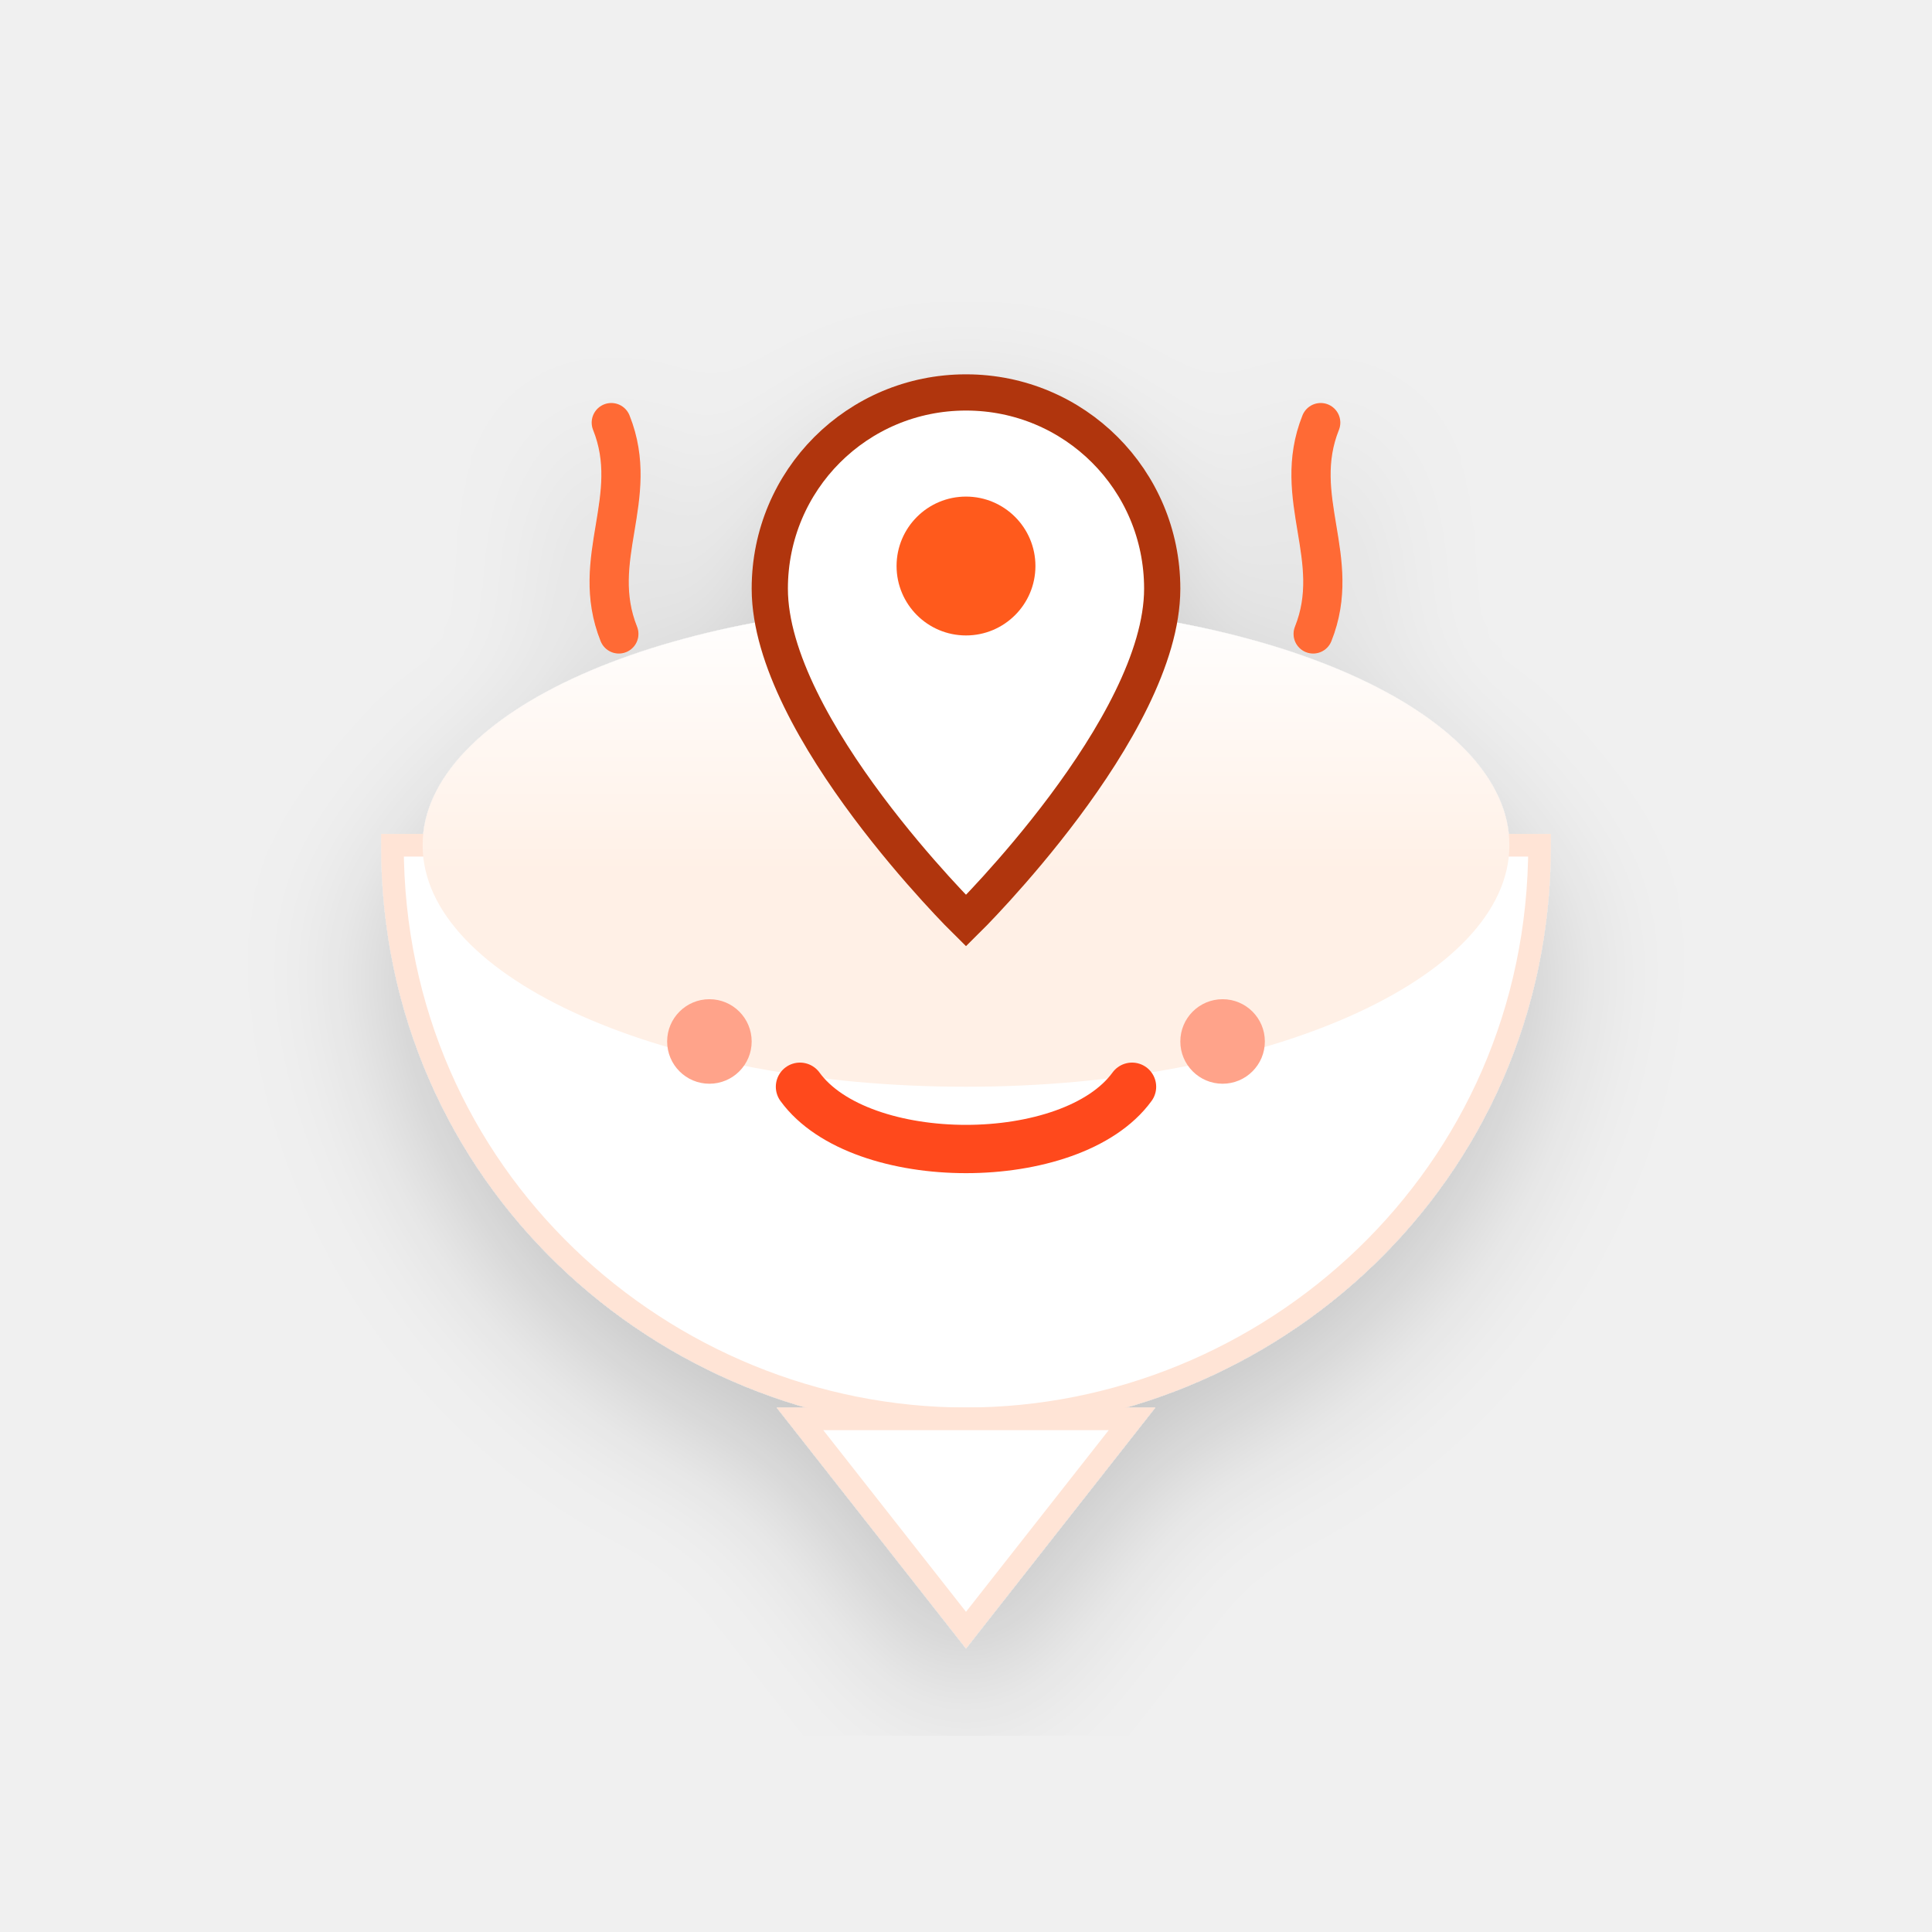
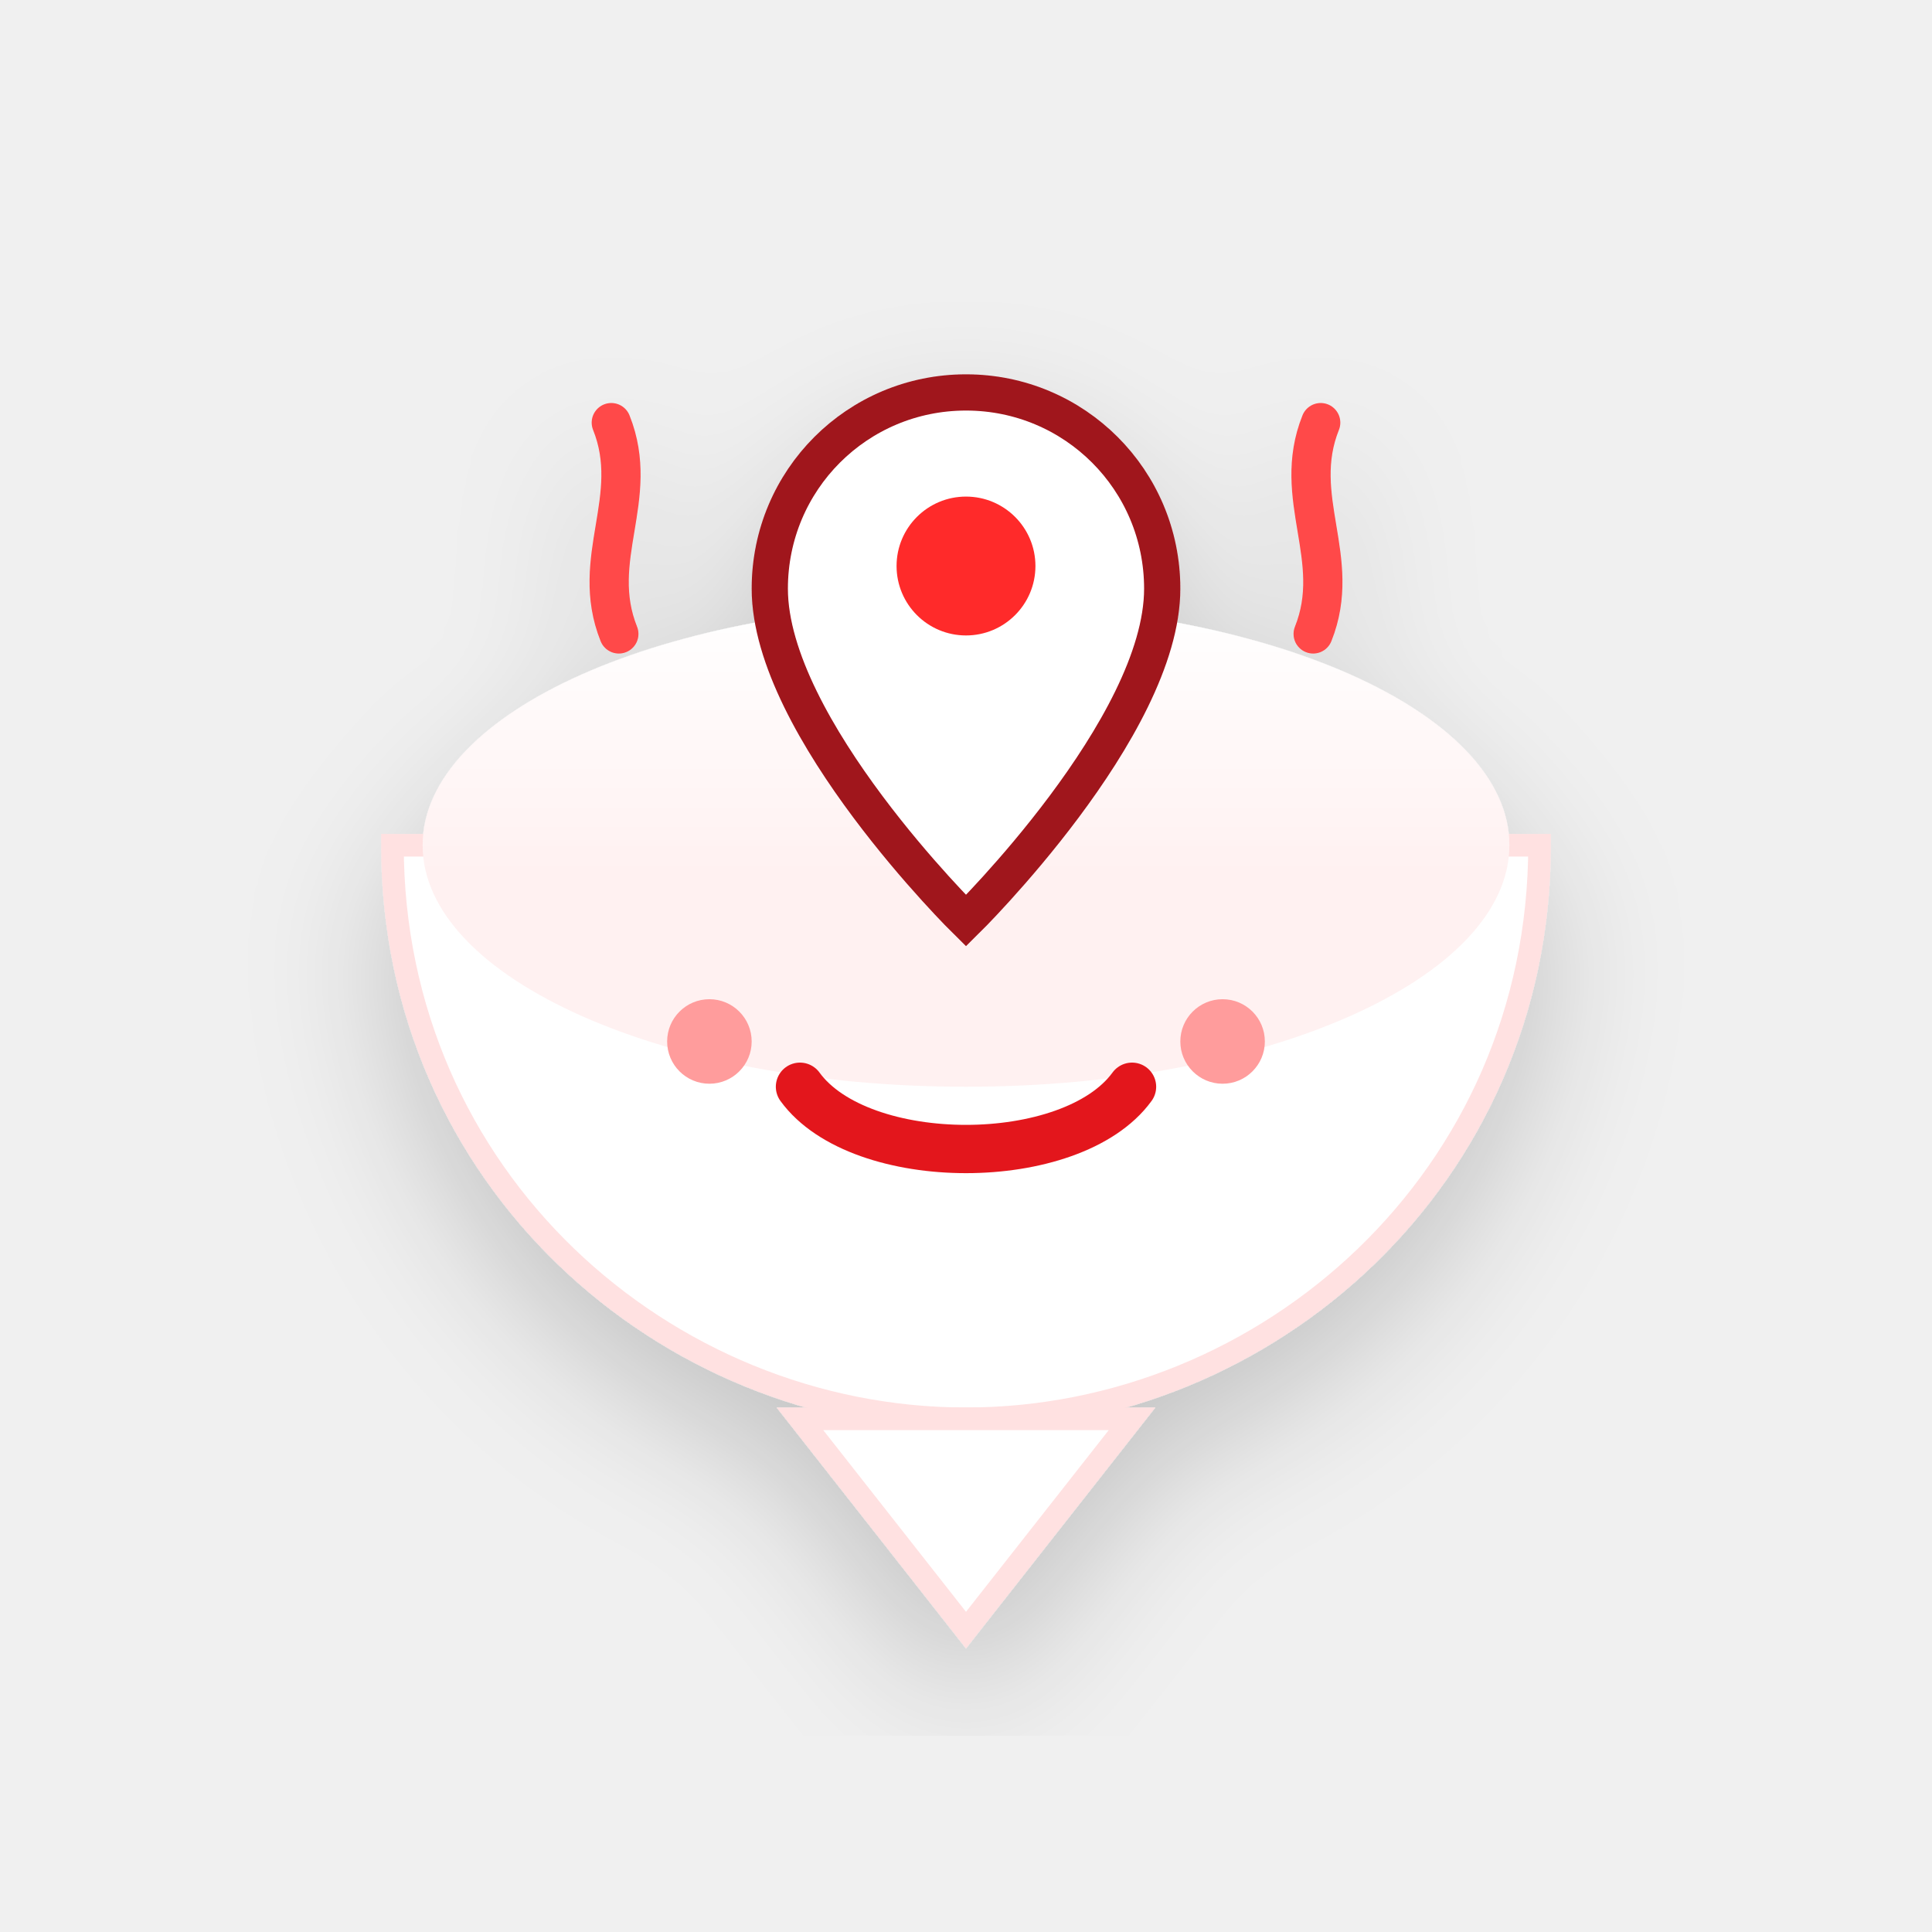
<svg xmlns="http://www.w3.org/2000/svg" viewBox="0 0 128 128" fill="none">
  <defs>
    <linearGradient id="riceGradTrans" x1="64" y1="40" x2="64" y2="58" gradientUnits="userSpaceOnUse">
      <stop offset="0%" stop-color="#FFFFFF" />
-       <stop offset="100%" stop-color="#FFF0E6" />
+       <stop offset="100%" stop-color="#FFF1F1" />
    </linearGradient>
    <linearGradient id="pinGradTrans" x1="64" y1="26" x2="64" y2="61" gradientUnits="userSpaceOnUse">
-       <stop offset="0%" stop-color="#FF5226" />
-       <stop offset="100%" stop-color="#E52D05" />
+       <stop offset="0%" stop-color="#FF2929" />
+       <stop offset="100%" stop-color="#C8141A" />
    </linearGradient>
    <filter id="shadowTrans" x="14" y="16" width="100" height="99" filterUnits="userSpaceOnUse">
      <feDropShadow dx="0" dy="4" stdDeviation="4.5" flood-opacity="0.18" flood-color="#000000" />
    </filter>
  </defs>
  <g filter="url(#shadowTrans)">
-     <path d="M26 56C26 78 44 94 64 94C84 94 102 78 102 56H26Z" fill="#FFFFFF" stroke="#FFE4D6" stroke-width="1.5" />
-     <path d="M53 94H75L64 108L53 94Z" fill="#FFFFFF" stroke="#FFE4D6" stroke-width="1.5" />
+     <path d="M26 56C26 78 44 94 64 94C84 94 102 78 102 56H26Z" fill="#FFFFFF" stroke="#FFE1E1" stroke-width="1.5" />
+     <path d="M53 94H75L64 108L53 94Z" fill="#FFFFFF" stroke="#FFE1E1" stroke-width="1.5" />
    <ellipse cx="64" cy="56" rx="36" ry="16" fill="url(#riceGradTrans)" />
-     <path d="M64 26C56.8 26 51 31.8 51 39C51 48.2 64 61 64 61C64 61 77 48.2 77 39C77 31.8 71.2 26 64 26Z" fill="#FFFFFF" stroke="#B03508" stroke-width="2.4" />
-     <circle cx="64" cy="37.5" r="4.6" fill="#FF5A1F" />
-     <path d="M41 42C39 37 42.5 33 40.5 28" stroke="#FF6B35" stroke-width="2.6" stroke-linecap="round" />
-     <path d="M87 42C89 37 85.5 33 87.5 28" stroke="#FF6B35" stroke-width="2.6" stroke-linecap="round" />
-     <path d="M53 72C57 77.5 71 77.5 75 72" stroke="#FF481C" stroke-width="3.2" stroke-linecap="round" />
-     <circle cx="47" cy="69" r="2.8" fill="#FFA38A" />
-     <circle cx="81" cy="69" r="2.8" fill="#FFA38A" />
+     <path d="M64 26C56.8 26 51 31.8 51 39C51 48.2 64 61 64 61C64 61 77 48.2 77 39C77 31.8 71.2 26 64 26Z" fill="#FFFFFF" stroke="#A0121A" stroke-width="2.4" />
+     <circle cx="64" cy="37.5" r="4.6" fill="#FF2929" />
+     <path d="M41 42C39 37 42.5 33 40.5 28" stroke="#FF4A4A" stroke-width="2.6" stroke-linecap="round" />
+     <path d="M87 42C89 37 85.5 33 87.5 28" stroke="#FF4A4A" stroke-width="2.6" stroke-linecap="round" />
+     <path d="M53 72C57 77.5 71 77.5 75 72" stroke="#E3191F" stroke-width="3.2" stroke-linecap="round" />
+     <circle cx="47" cy="69" r="2.8" fill="#FF9C9C" />
+     <circle cx="81" cy="69" r="2.8" fill="#FF9C9C" />
  </g>
</svg>
